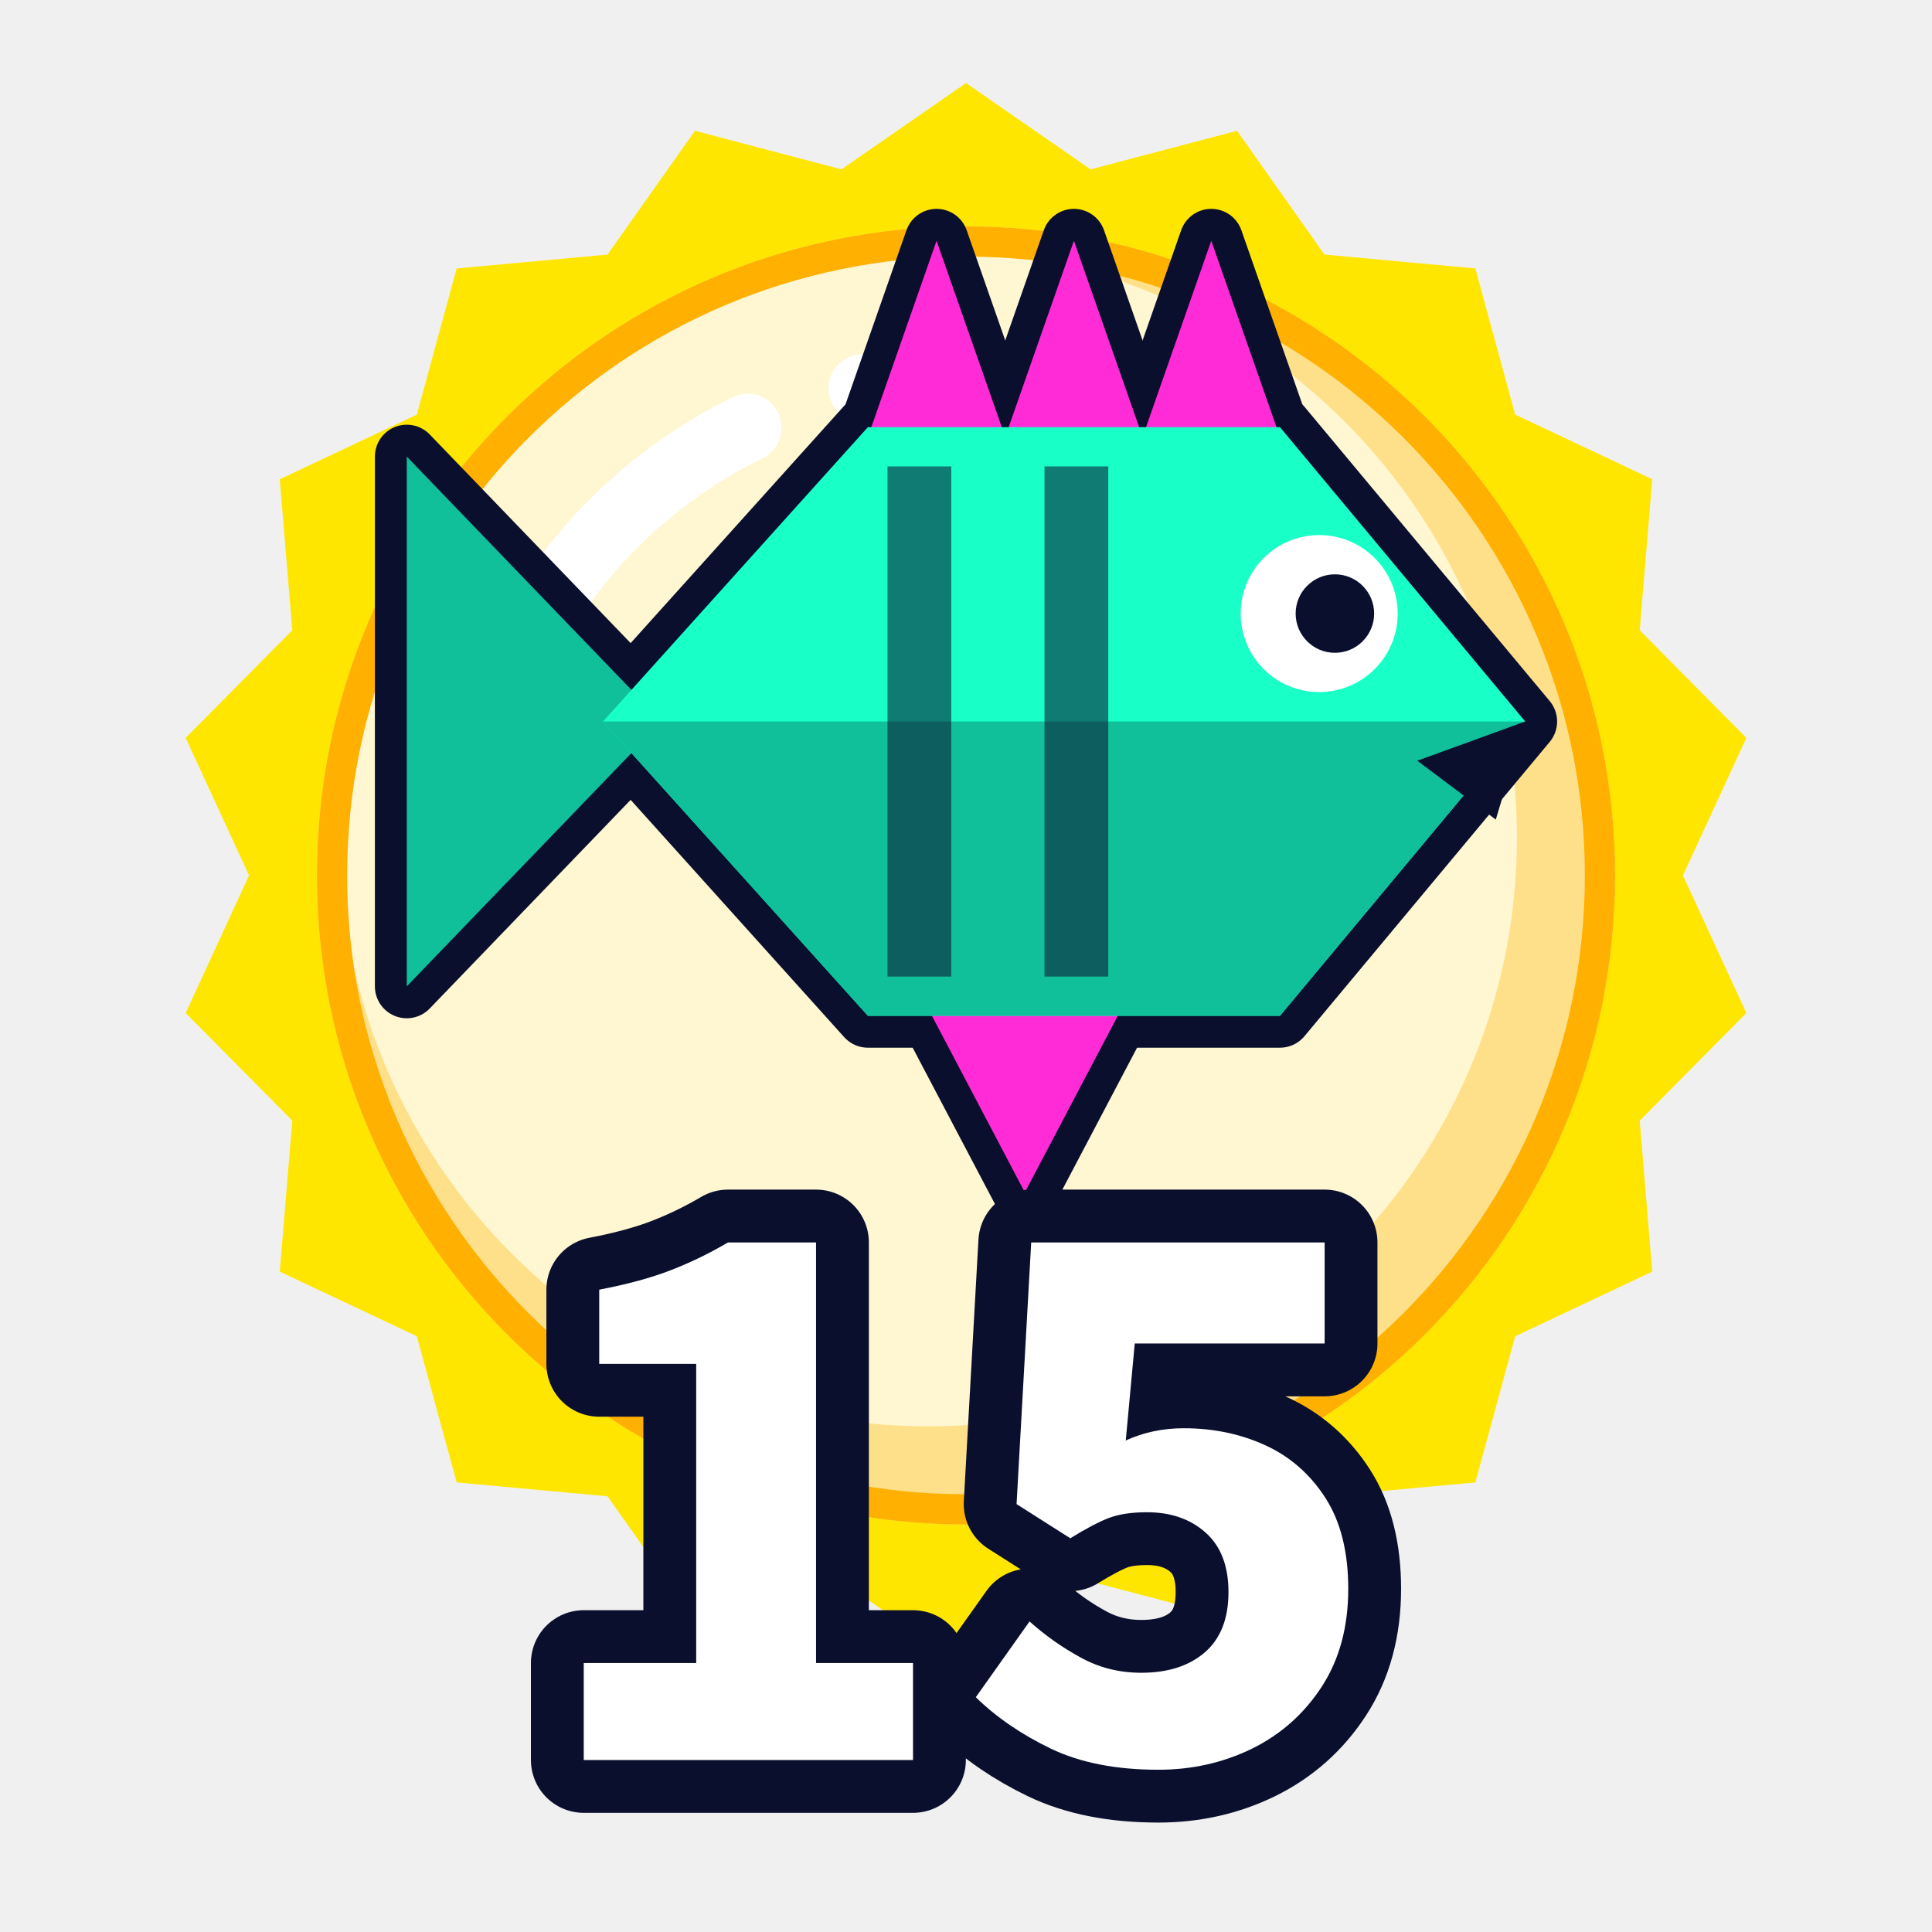
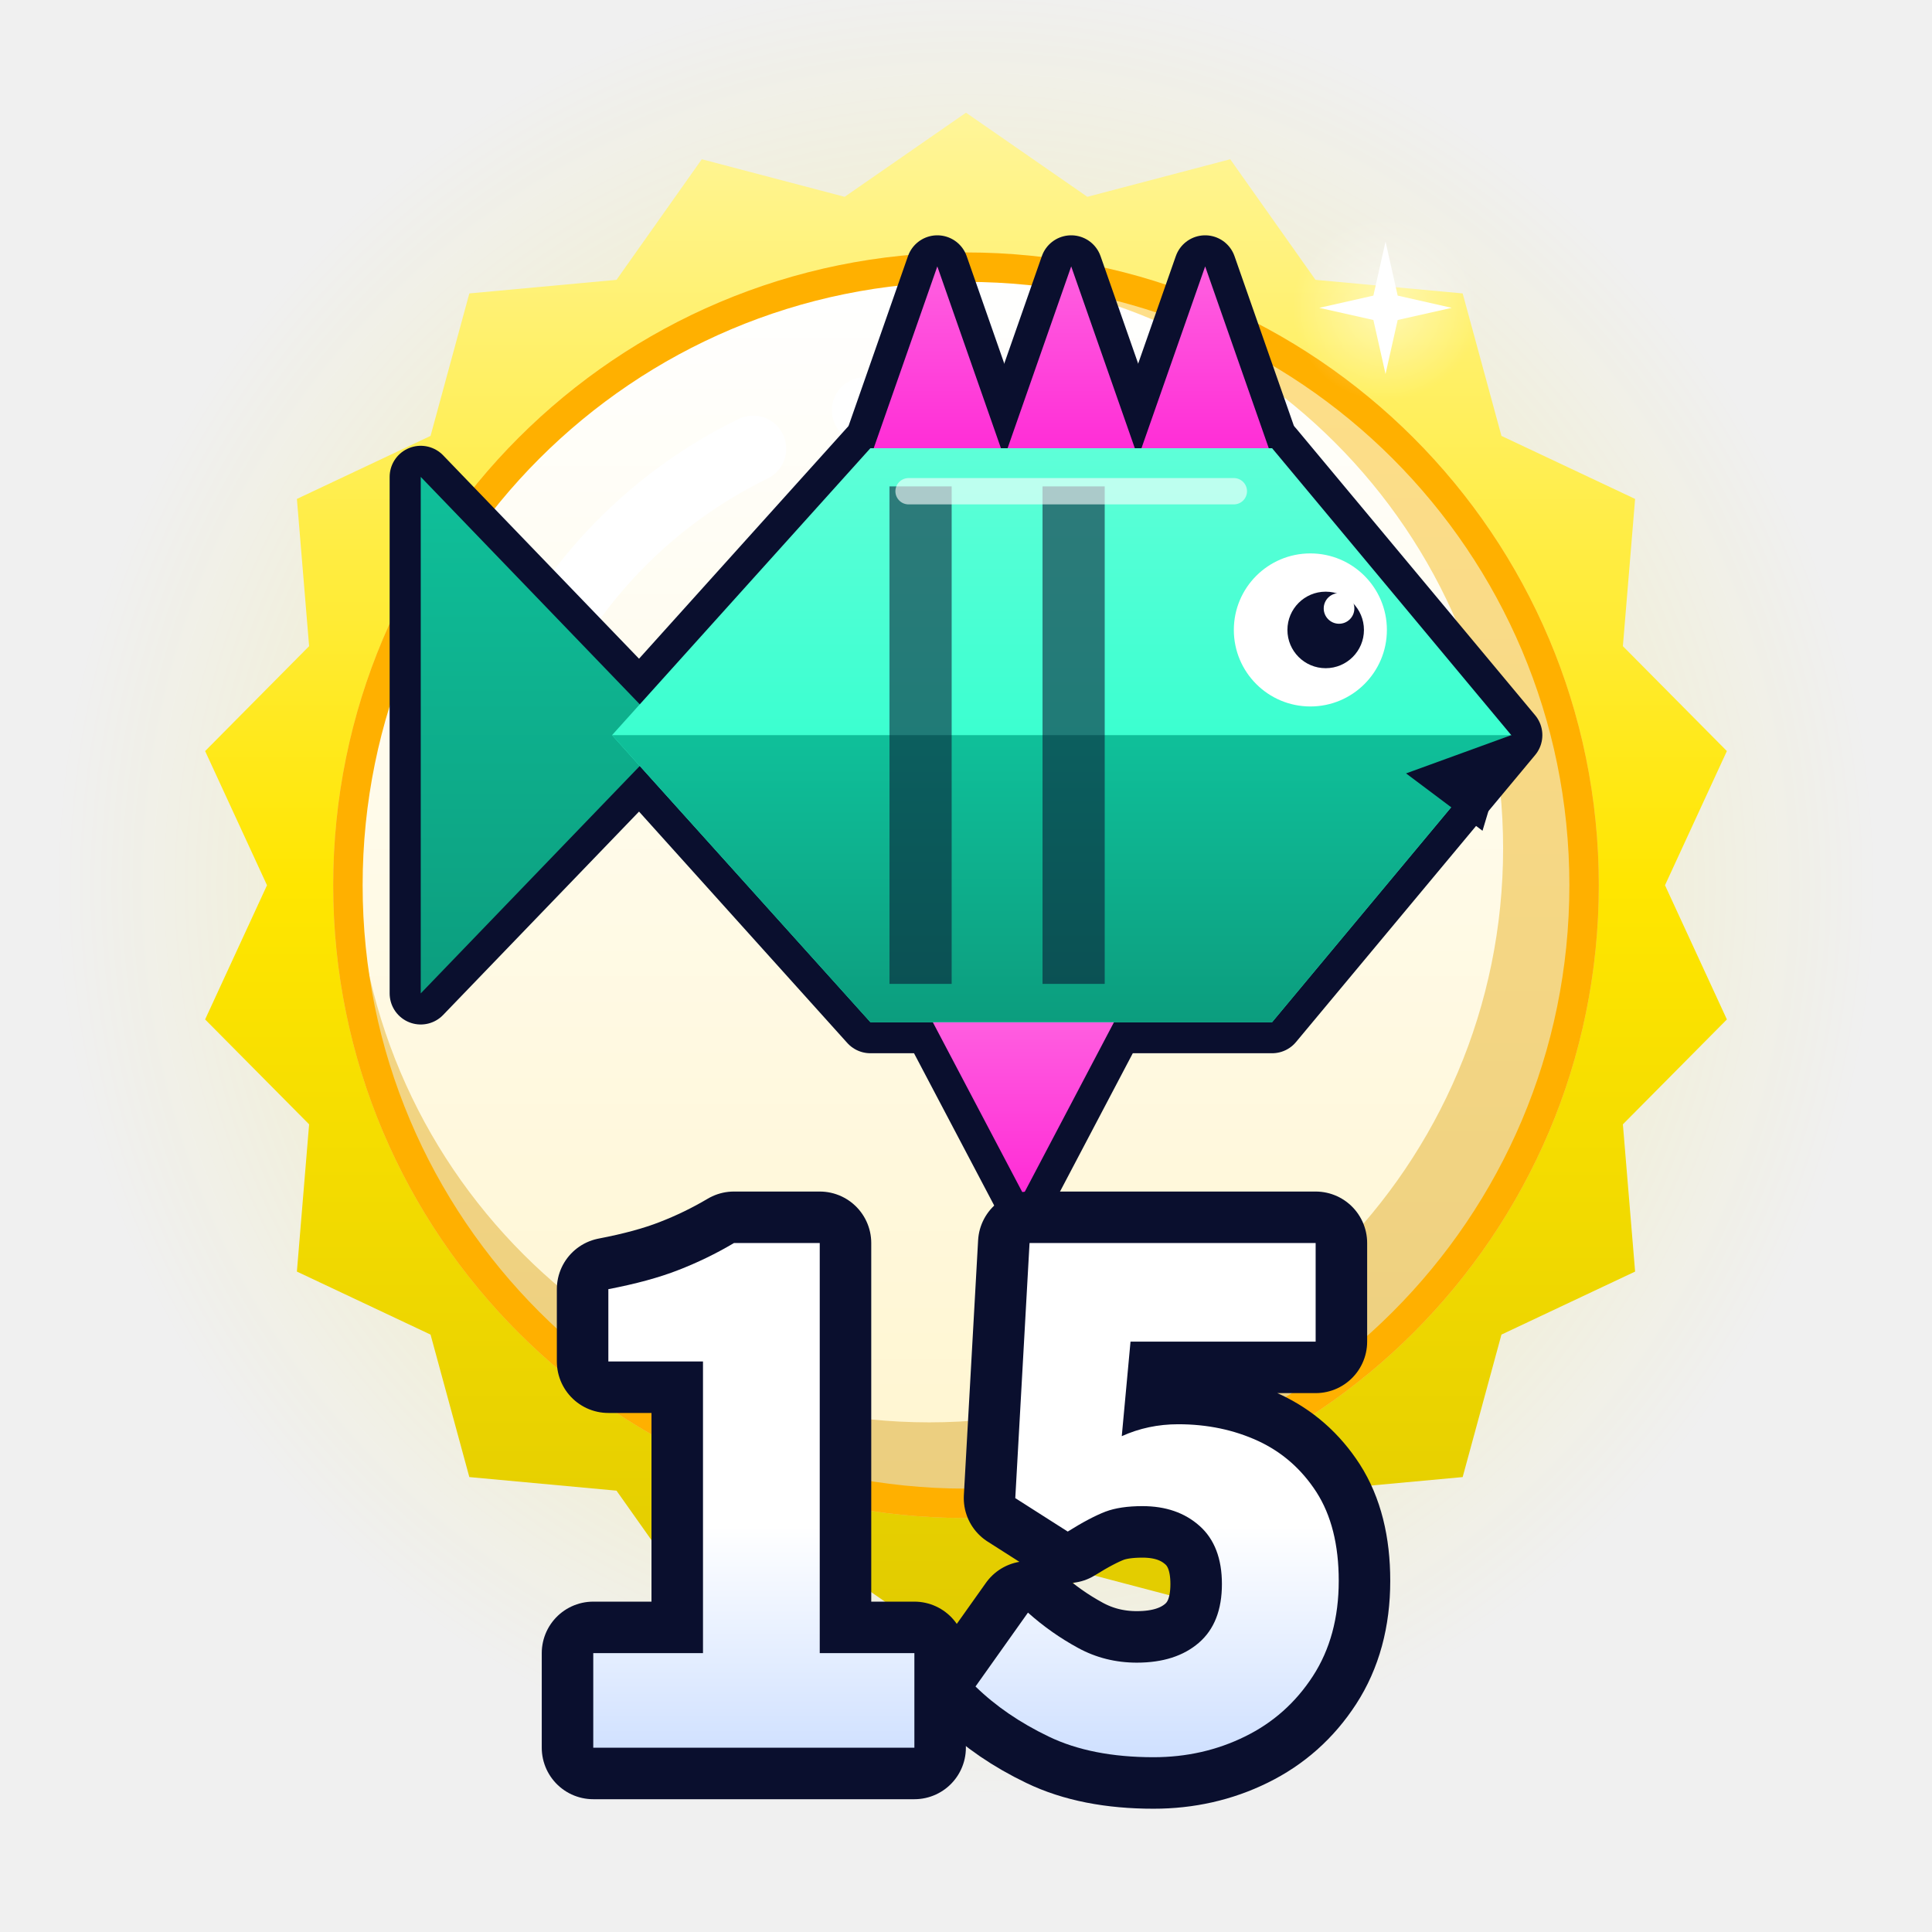
<svg xmlns="http://www.w3.org/2000/svg" width="256" height="256" viewBox="0 0 256 256">
+   <defs>
+     <radialGradient id="radial-gradient-1" cx="128" cy="117.3" r="120.9" gradientUnits="userSpaceOnUse">
+       <stop offset="0" stop-color="#ffe600" stop-opacity="0.34" />
+       <stop offset="0.55" stop-color="#ffe600" stop-opacity="0.153" />
+       <stop offset="1" stop-color="#ffe600" stop-opacity="0" />
+     </radialGradient>
+     <linearGradient id="linear-gradient-1" x1="128" y1="14.93" x2="128" y2="219.68" gradientUnits="userSpaceOnUse">
+       <stop offset="0" stop-color="#fff599" />
+       <stop offset="0.5" stop-color="#ffe600" />
+       <stop offset="1" stop-color="#e0ca00" />
+     </linearGradient>
+     <linearGradient id="linear-gradient-2" x1="128" y1="33.45" x2="128" y2="201.15" gradientUnits="userSpaceOnUse">
+       <stop offset="0" stop-color="#ffe08a" />
+       <stop offset="1" stop-color="#ebce7f" />
+     </linearGradient>
+     <linearGradient id="linear-gradient-3" x1="123.12" y1="36.38" x2="123.12" y2="188.48" gradientUnits="userSpaceOnUse">
+       <stop offset="0" stop-color="#ffffff" />
+       <stop offset="1" stop-color="#fff6d2" />
+     </linearGradient>
+     <radialGradient id="radial-gradient-2" cx="183.59" cy="40.79" r="12.28" gradientUnits="userSpaceOnUse">
+       <stop offset="0" stop-color="#ffffff" stop-opacity="0.45" />
+       <stop offset="1" stop-color="#ffffff" stop-opacity="0" />
+     </radialGradient>
+     <linearGradient id="linear-gradient-4" x1="72.23" y1="63.19" x2="72.23" y2="131.63" gradientUnits="userSpaceOnUse">
+       <stop offset="0" stop-color="#0fc09a" />
+       <stop offset="1" stop-color="#0c9d7e" />
+     </linearGradient>
+     <linearGradient id="linear-gradient-5" x1="124.2" y1="35.3" x2="124.2" y2="60.65" gradientUnits="userSpaceOnUse">
+       <stop offset="0" stop-color="#ff60e0" />
+       <stop offset="1" stop-color="#ff2bd6" />
+     </linearGradient>
+     <linearGradient id="linear-gradient-6" x1="141.94" y1="35.3" x2="141.94" y2="60.65" gradientUnits="userSpaceOnUse">
+       <stop offset="0" stop-color="#ff60e0" />
+       <stop offset="1" stop-color="#ff2bd6" />
+     </linearGradient>
+     <linearGradient id="linear-gradient-7" x1="159.69" y1="35.3" x2="159.69" y2="60.65" gradientUnits="userSpaceOnUse">
+       <stop offset="0" stop-color="#ff60e0" />
+       <stop offset="1" stop-color="#ff2bd6" />
+     </linearGradient>
+     <linearGradient id="linear-gradient-8" x1="135.61" y1="134.17" x2="135.61" y2="158.25" gradientUnits="userSpaceOnUse">
+       <stop offset="0" stop-color="#ff60e0" />
+       <stop offset="1" stop-color="#ff2bd6" />
+     </linearGradient>
+     <linearGradient id="linear-gradient-9" x1="140.68" y1="59.38" x2="140.68" y2="135.44" gradientUnits="userSpaceOnUse">
+       <stop offset="0" stop-color="#5effd8" />
+       <stop offset="1" stop-color="#19ffc8" />
+     </linearGradient>
+     <linearGradient id="linear-gradient-10" x1="140.68" y1="97.41" x2="140.68" y2="135.44" gradientUnits="userSpaceOnUse">
+       <stop offset="0" stop-color="#0fc09a" />
+       <stop offset="1" stop-color="#0c9d7e" />
+     </linearGradient>
+     <linearGradient id="linear-gradient-11" x1="128" y1="164.71" x2="128" y2="232.84" gradientUnits="userSpaceOnUse">
+       <stop offset="0" stop-color="#ffffff" />
+       <stop offset="0.55" stop-color="#ffffff" />
+       <stop offset="1" stop-color="#cfe0ff" />
+     </linearGradient>
+   </defs>
  <g>
-     <polygon points="128,11 144.5,22.44 163.91,17.33 175.5,33.73 195.49,35.57 200.77,54.94 218.93,63.5 217.27,83.51 231.4,97.77 223,116 231.4,134.23 217.27,148.49 218.93,168.5 200.77,177.06 195.49,196.43 175.5,198.27 163.91,214.67 144.5,209.56 128,221 111.5,209.56 92.09,214.67 80.5,198.27 60.51,196.43 55.23,177.06 37.07,168.5 38.73,148.49 24.6,134.23 33,116 24.6,97.77 38.73,83.51 37.07,63.5 55.23,54.94 60.51,35.57 80.5,33.73 92.09,17.33 111.5,22.44" fill="#ffe600" />
-     <circle cx="128" cy="116" r="86" fill="#ffe08a" />
-     <circle cx="123" cy="111" r="78" fill="#fff6d2" />
-     <circle cx="128" cy="116" r="84" fill="none" stroke="#ffb000" stroke-width="4" stroke-linecap="round" stroke-linejoin="round" />
-     <path d="M65.23 95.6 C70.76 78.57 82.98 64.53 99.07 56.68" fill="none" stroke="#ffffff" stroke-width="9" stroke-linecap="round" stroke-linejoin="round" />
-     <circle cx="114.28" cy="51.44" r="4.5" fill="#ffffff" />
    <g>
-       <polygon points="87.7,95.6 53.9,60.5 53.9,130.7" fill="#0a0f2e" stroke="#0a0f2e" stroke-width="8.45" stroke-linecap="round" stroke-linejoin="round" />
-       <polygon points="122.8,133.3 135.8,158 148.8,133.3" fill="#0a0f2e" stroke="#0a0f2e" stroke-width="8.45" stroke-linecap="round" stroke-linejoin="round" />
-       <polygon points="202.1,95.6 169.6,56.6 115,56.6 79.9,95.6 115,134.6 169.6,134.6" fill="#0a0f2e" stroke="#0a0f2e" stroke-width="8.45" stroke-linecap="round" stroke-linejoin="round" />
-       <polygon points="115,57.9 124.1,31.9 133.2,57.9" fill="#0a0f2e" stroke="#0a0f2e" stroke-width="8.45" stroke-linecap="round" stroke-linejoin="round" />
-       <polygon points="133.2,57.9 142.3,31.9 151.4,57.9" fill="#0a0f2e" stroke="#0a0f2e" stroke-width="8.45" stroke-linecap="round" stroke-linejoin="round" />
-       <polygon points="151.4,57.9 160.5,31.9 169.6,57.9" fill="#0a0f2e" stroke="#0a0f2e" stroke-width="8.45" stroke-linecap="round" stroke-linejoin="round" />
-       <polygon points="87.7,95.6 53.9,60.5 53.9,130.7" fill="#0fc09a" />
-       <polygon points="115,57.9 124.1,31.9 133.2,57.9" fill="#ff2bd6" />
-       <polygon points="133.2,57.9 142.3,31.9 151.4,57.9" fill="#ff2bd6" />
-       <polygon points="151.4,57.9 160.5,31.9 169.6,57.9" fill="#ff2bd6" />
-       <polygon points="122.8,133.3 135.8,158 148.8,133.3" fill="#ff2bd6" />
-       <polygon points="202.1,95.6 169.6,56.6 115,56.6 79.9,95.6 115,134.6 169.6,134.6" fill="#19ffc8" />
-       <polygon points="79.9,95.6 202.1,95.6 169.6,134.6 115,134.6" fill="#0fc09a" />
-       <rect x="117.6" y="61.8" width="8.45" height="67.6" fill="#0a0f2e" opacity="0.55" />
-       <rect x="138.4" y="61.8" width="8.45" height="67.6" fill="#0a0f2e" opacity="0.55" />
-       <circle cx="174.8" cy="81.3" r="10.4" fill="#ffffff" />
-       <circle cx="176.88" cy="81.3" r="5.2" fill="#0a0f2e" />
-       <polygon points="202.1,95.6 187.8,100.8 198.2,108.6" fill="#0a0f2e" />
-     </g>
-     <g>
-       <path d="M77.35 233.21 L77.35 220.36 L92.25 220.36 L92.25 180.72 L79.4 180.72 L79.4 170.89 C83.14 170.17 86.31 169.31 88.9 168.3 C91.5 167.29 94.02 166.07 96.46 164.63 L108.13 164.63 L108.13 220.36 L120.98 220.36 L120.98 233.21 Z" fill="#0a0f2e" stroke="#0a0f2e" stroke-width="14" stroke-linecap="round" stroke-linejoin="round" />
-       <path d="M153.49 234.5 C147.87 234.5 143.12 233.57 139.23 231.7 C135.34 229.82 132.03 227.56 129.3 224.89 L136.42 214.85 C138.51 216.72 140.78 218.32 143.23 219.65 C145.68 220.99 148.34 221.65 151.22 221.65 C154.75 221.65 157.56 220.75 159.64 218.95 C161.73 217.15 162.78 214.49 162.78 210.96 C162.78 207.5 161.77 204.88 159.75 203.08 C157.74 201.28 155.14 200.38 151.98 200.38 C149.96 200.38 148.29 200.63 146.95 201.13 C145.62 201.64 143.91 202.54 141.82 203.83 L134.7 199.3 L136.64 164.63 L175.52 164.63 L175.52 178.02 L150.36 178.02 L149.17 190.87 C151.54 189.79 154.1 189.25 156.84 189.25 C160.8 189.25 164.41 190.01 167.69 191.52 C170.97 193.03 173.61 195.35 175.63 198.49 C177.64 201.62 178.65 205.63 178.65 210.53 C178.65 215.57 177.48 219.89 175.14 223.49 C172.8 227.09 169.72 229.82 165.91 231.7 C162.09 233.57 157.95 234.5 153.49 234.5 Z" fill="#0a0f2e" stroke="#0a0f2e" stroke-width="14" stroke-linecap="round" stroke-linejoin="round" />
-     </g>
-     <g>
-       <path d="M77.35 233.21 L77.35 220.36 L92.25 220.36 L92.25 180.72 L79.4 180.72 L79.4 170.89 C83.14 170.17 86.31 169.31 88.9 168.3 C91.5 167.29 94.02 166.07 96.46 164.63 L108.13 164.63 L108.13 220.36 L120.98 220.36 L120.98 233.21 Z" fill="#ffffff" />
-       <path d="M153.49 234.5 C147.87 234.5 143.12 233.57 139.23 231.7 C135.34 229.82 132.03 227.56 129.3 224.89 L136.42 214.85 C138.51 216.72 140.78 218.32 143.23 219.65 C145.68 220.99 148.34 221.65 151.22 221.65 C154.75 221.65 157.56 220.75 159.64 218.95 C161.73 217.15 162.78 214.49 162.78 210.96 C162.78 207.5 161.77 204.88 159.75 203.08 C157.74 201.28 155.14 200.38 151.98 200.38 C149.96 200.38 148.29 200.63 146.95 201.13 C145.62 201.64 143.91 202.54 141.82 203.83 L134.7 199.3 L136.64 164.63 L175.52 164.63 L175.52 178.02 L150.36 178.02 L149.17 190.87 C151.54 189.79 154.1 189.25 156.84 189.25 C160.8 189.25 164.41 190.01 167.69 191.52 C170.97 193.03 173.61 195.35 175.63 198.49 C177.64 201.62 178.65 205.63 178.65 210.53 C178.65 215.57 177.48 219.89 175.14 223.49 C172.8 227.09 169.72 229.82 165.91 231.7 C162.09 233.57 157.95 234.5 153.49 234.5 Z" fill="#ffffff" />
+       <circle cx="128" cy="117.3" r="120.9" fill="url(#radial-gradient-1)" />
+       <polygon points="128,14.93 144.08,26.08 163.01,21.1 174.31,37.08 193.81,38.88 198.95,57.76 216.66,66.11 215.04,85.62 228.82,99.52 220.62,117.3 228.82,135.08 215.04,148.98 216.66,168.49 198.95,176.84 193.81,195.72 174.31,197.52 163.01,213.5 144.08,208.52 128,219.68 111.92,208.52 92.99,213.5 81.69,197.52 62.19,195.72 57.05,176.84 39.34,168.49 40.96,148.98 27.18,135.08 35.38,117.3 27.18,99.52 40.96,85.62 39.34,66.11 57.05,57.76 62.19,38.88 81.69,37.08 92.99,21.1 111.92,26.08" fill="url(#linear-gradient-1)" />
+       <circle cx="128" cy="117.3" r="83.85" fill="url(#linear-gradient-2)" />
+       <circle cx="123.12" cy="112.42" r="76.05" fill="url(#linear-gradient-3)" />
+       <circle cx="128" cy="117.3" r="81.9" fill="none" stroke="#ffb000" stroke-width="3.9" stroke-linecap="round" stroke-linejoin="round" />
+       <path d="M66.8 97.41 C72.2 80.81 84.1 67.11 99.79 59.46" fill="none" stroke="#ffffff" stroke-width="8.78" stroke-linecap="round" stroke-linejoin="round" />
+       <circle cx="114.62" cy="54.36" r="4.39" fill="#ffffff" />
+       <ellipse cx="183.59" cy="40.79" rx="12.28" ry="12.29" fill="url(#radial-gradient-2)" />
+       <polygon points="183.59,32.01 185.2,39.17 192.36,40.79 185.2,42.4 183.59,49.56 181.98,42.4 174.81,40.79 181.98,39.17" fill="#ffffff" />
+       <g>
+         <polygon points="88.71,97.41 55.75,63.19 55.75,131.63" fill="#0a0f2e" stroke="#0a0f2e" stroke-width="8.24" stroke-linecap="round" stroke-linejoin="round" />
+         <polygon points="122.93,134.17 135.61,158.25 148.28,134.17" fill="#0a0f2e" stroke="#0a0f2e" stroke-width="8.24" stroke-linecap="round" stroke-linejoin="round" />
+         <polygon points="200.25,97.41 168.56,59.39 115.33,59.39 81.1,97.41 115.33,135.44 168.56,135.44" fill="#0a0f2e" stroke="#0a0f2e" stroke-width="8.24" stroke-linecap="round" stroke-linejoin="round" />
+         <polygon points="115.33,60.65 124.2,35.3 133.07,60.65" fill="#0a0f2e" stroke="#0a0f2e" stroke-width="8.24" stroke-linecap="round" stroke-linejoin="round" />
+         <polygon points="133.07,60.65 141.94,35.3 150.81,60.65" fill="#0a0f2e" stroke="#0a0f2e" stroke-width="8.24" stroke-linecap="round" stroke-linejoin="round" />
+         <polygon points="150.81,60.65 159.69,35.3 168.56,60.65" fill="#0a0f2e" stroke="#0a0f2e" stroke-width="8.24" stroke-linecap="round" stroke-linejoin="round" />
+         <polygon points="88.71,97.41 55.75,63.19 55.75,131.63" fill="url(#linear-gradient-4)" />
+         <polygon points="115.33,60.65 124.2,35.3 133.07,60.65" fill="url(#linear-gradient-5)" />
+         <polygon points="133.07,60.65 141.94,35.3 150.81,60.65" fill="url(#linear-gradient-6)" />
+         <polygon points="150.81,60.65 159.69,35.3 168.56,60.65" fill="url(#linear-gradient-7)" />
+         <polygon points="122.93,134.17 135.61,158.25 148.28,134.17" fill="url(#linear-gradient-8)" />
+         <polygon points="200.25,97.41 168.56,59.39 115.33,59.39 81.1,97.41 115.33,135.44 168.56,135.44" fill="url(#linear-gradient-9)" />
+         <polygon points="81.1,97.41 200.25,97.41 168.56,135.44 115.33,135.44" fill="url(#linear-gradient-10)" />
+         <rect x="117.86" y="64.45" width="8.24" height="65.92" fill="#0a0f2e" opacity="0.55" />
+         <rect x="138.14" y="64.45" width="8.24" height="65.92" fill="#0a0f2e" opacity="0.55" />
+         <circle cx="173.63" cy="83.47" r="10.14" fill="#ffffff" />
+         <circle cx="175.66" cy="83.47" r="5.07" fill="#0a0f2e" />
+         <polygon points="200.25,97.41 186.31,102.48 196.44,110.08" fill="#0a0f2e" />
+         <line x1="120.39" y1="65.09" x2="163.49" y2="65.09" fill="none" stroke="#ffffff" stroke-width="3.49" stroke-linecap="round" stroke-linejoin="round" opacity="0.6" />
+         <circle cx="177.43" cy="80.62" r="2.03" fill="#ffffff" />
+       </g>
+       <g>
+         <path d="M78.61 231.58 L78.61 219.05 L93.15 219.05 L93.15 180.4 L80.61 180.4 L80.61 170.82 C84.27 170.12 87.35 169.28 89.88 168.29 C92.41 167.31 94.87 166.12 97.25 164.71 L108.62 164.71 L108.62 219.05 L121.16 219.05 L121.16 231.58 Z" fill="#0a0f2e" stroke="#0a0f2e" stroke-width="13.65" stroke-linecap="round" stroke-linejoin="round" />
+         <path d="M152.85 232.84 C147.38 232.84 142.74 231.93 138.95 230.1 C135.16 228.28 131.93 226.07 129.26 223.47 L136.21 213.68 C138.25 215.5 140.46 217.06 142.85 218.36 C145.23 219.66 147.83 220.31 150.64 220.31 C154.08 220.31 156.82 219.43 158.85 217.68 C160.89 215.92 161.91 213.33 161.91 209.89 C161.91 206.52 160.92 203.95 158.96 202.2 C156.99 200.44 154.47 199.57 151.38 199.57 C149.41 199.57 147.78 199.81 146.48 200.3 C145.18 200.8 143.51 201.67 141.48 202.94 L134.53 198.51 L136.42 164.71 L174.33 164.71 L174.33 177.77 L149.8 177.77 L148.64 190.3 C150.96 189.25 153.45 188.72 156.12 188.72 C159.98 188.72 163.5 189.46 166.7 190.93 C169.89 192.41 172.47 194.67 174.44 197.72 C176.4 200.78 177.39 204.69 177.39 209.46 C177.39 214.38 176.24 218.59 173.96 222.1 C171.68 225.61 168.68 228.28 164.96 230.1 C161.24 231.93 157.2 232.84 152.85 232.84 Z" fill="#0a0f2e" stroke="#0a0f2e" stroke-width="13.65" stroke-linecap="round" stroke-linejoin="round" />
+       </g>
+       <g>
+         <path d="M78.61 231.58 L78.61 219.05 L93.15 219.05 L93.15 180.4 L80.61 180.4 L80.61 170.82 C84.27 170.12 87.35 169.28 89.88 168.29 C92.41 167.31 94.87 166.12 97.25 164.71 L108.62 164.71 L108.62 219.05 L121.16 219.05 L121.16 231.58 Z" fill="url(#linear-gradient-11)" />
+         <path d="M152.85 232.84 C147.38 232.84 142.74 231.93 138.95 230.1 C135.16 228.28 131.93 226.07 129.26 223.47 L136.21 213.68 C138.25 215.5 140.46 217.06 142.85 218.36 C145.23 219.66 147.83 220.31 150.64 220.31 C154.08 220.31 156.82 219.43 158.85 217.68 C160.89 215.92 161.91 213.33 161.91 209.89 C161.91 206.52 160.92 203.95 158.96 202.2 C156.99 200.44 154.47 199.57 151.38 199.57 C149.41 199.57 147.78 199.81 146.48 200.3 C145.18 200.8 143.51 201.67 141.48 202.94 L134.53 198.51 L136.42 164.71 L174.33 164.71 L174.33 177.77 L149.8 177.77 L148.64 190.3 C150.96 189.25 153.45 188.72 156.12 188.72 C159.98 188.72 163.5 189.46 166.7 190.93 C169.89 192.41 172.47 194.67 174.44 197.72 C176.4 200.78 177.39 204.69 177.39 209.46 C177.39 214.38 176.24 218.59 173.96 222.1 C171.68 225.61 168.68 228.28 164.96 230.1 C161.24 231.93 157.2 232.84 152.85 232.84 Z" fill="url(#linear-gradient-11)" />
+       </g>
    </g>
  </g>
</svg>
